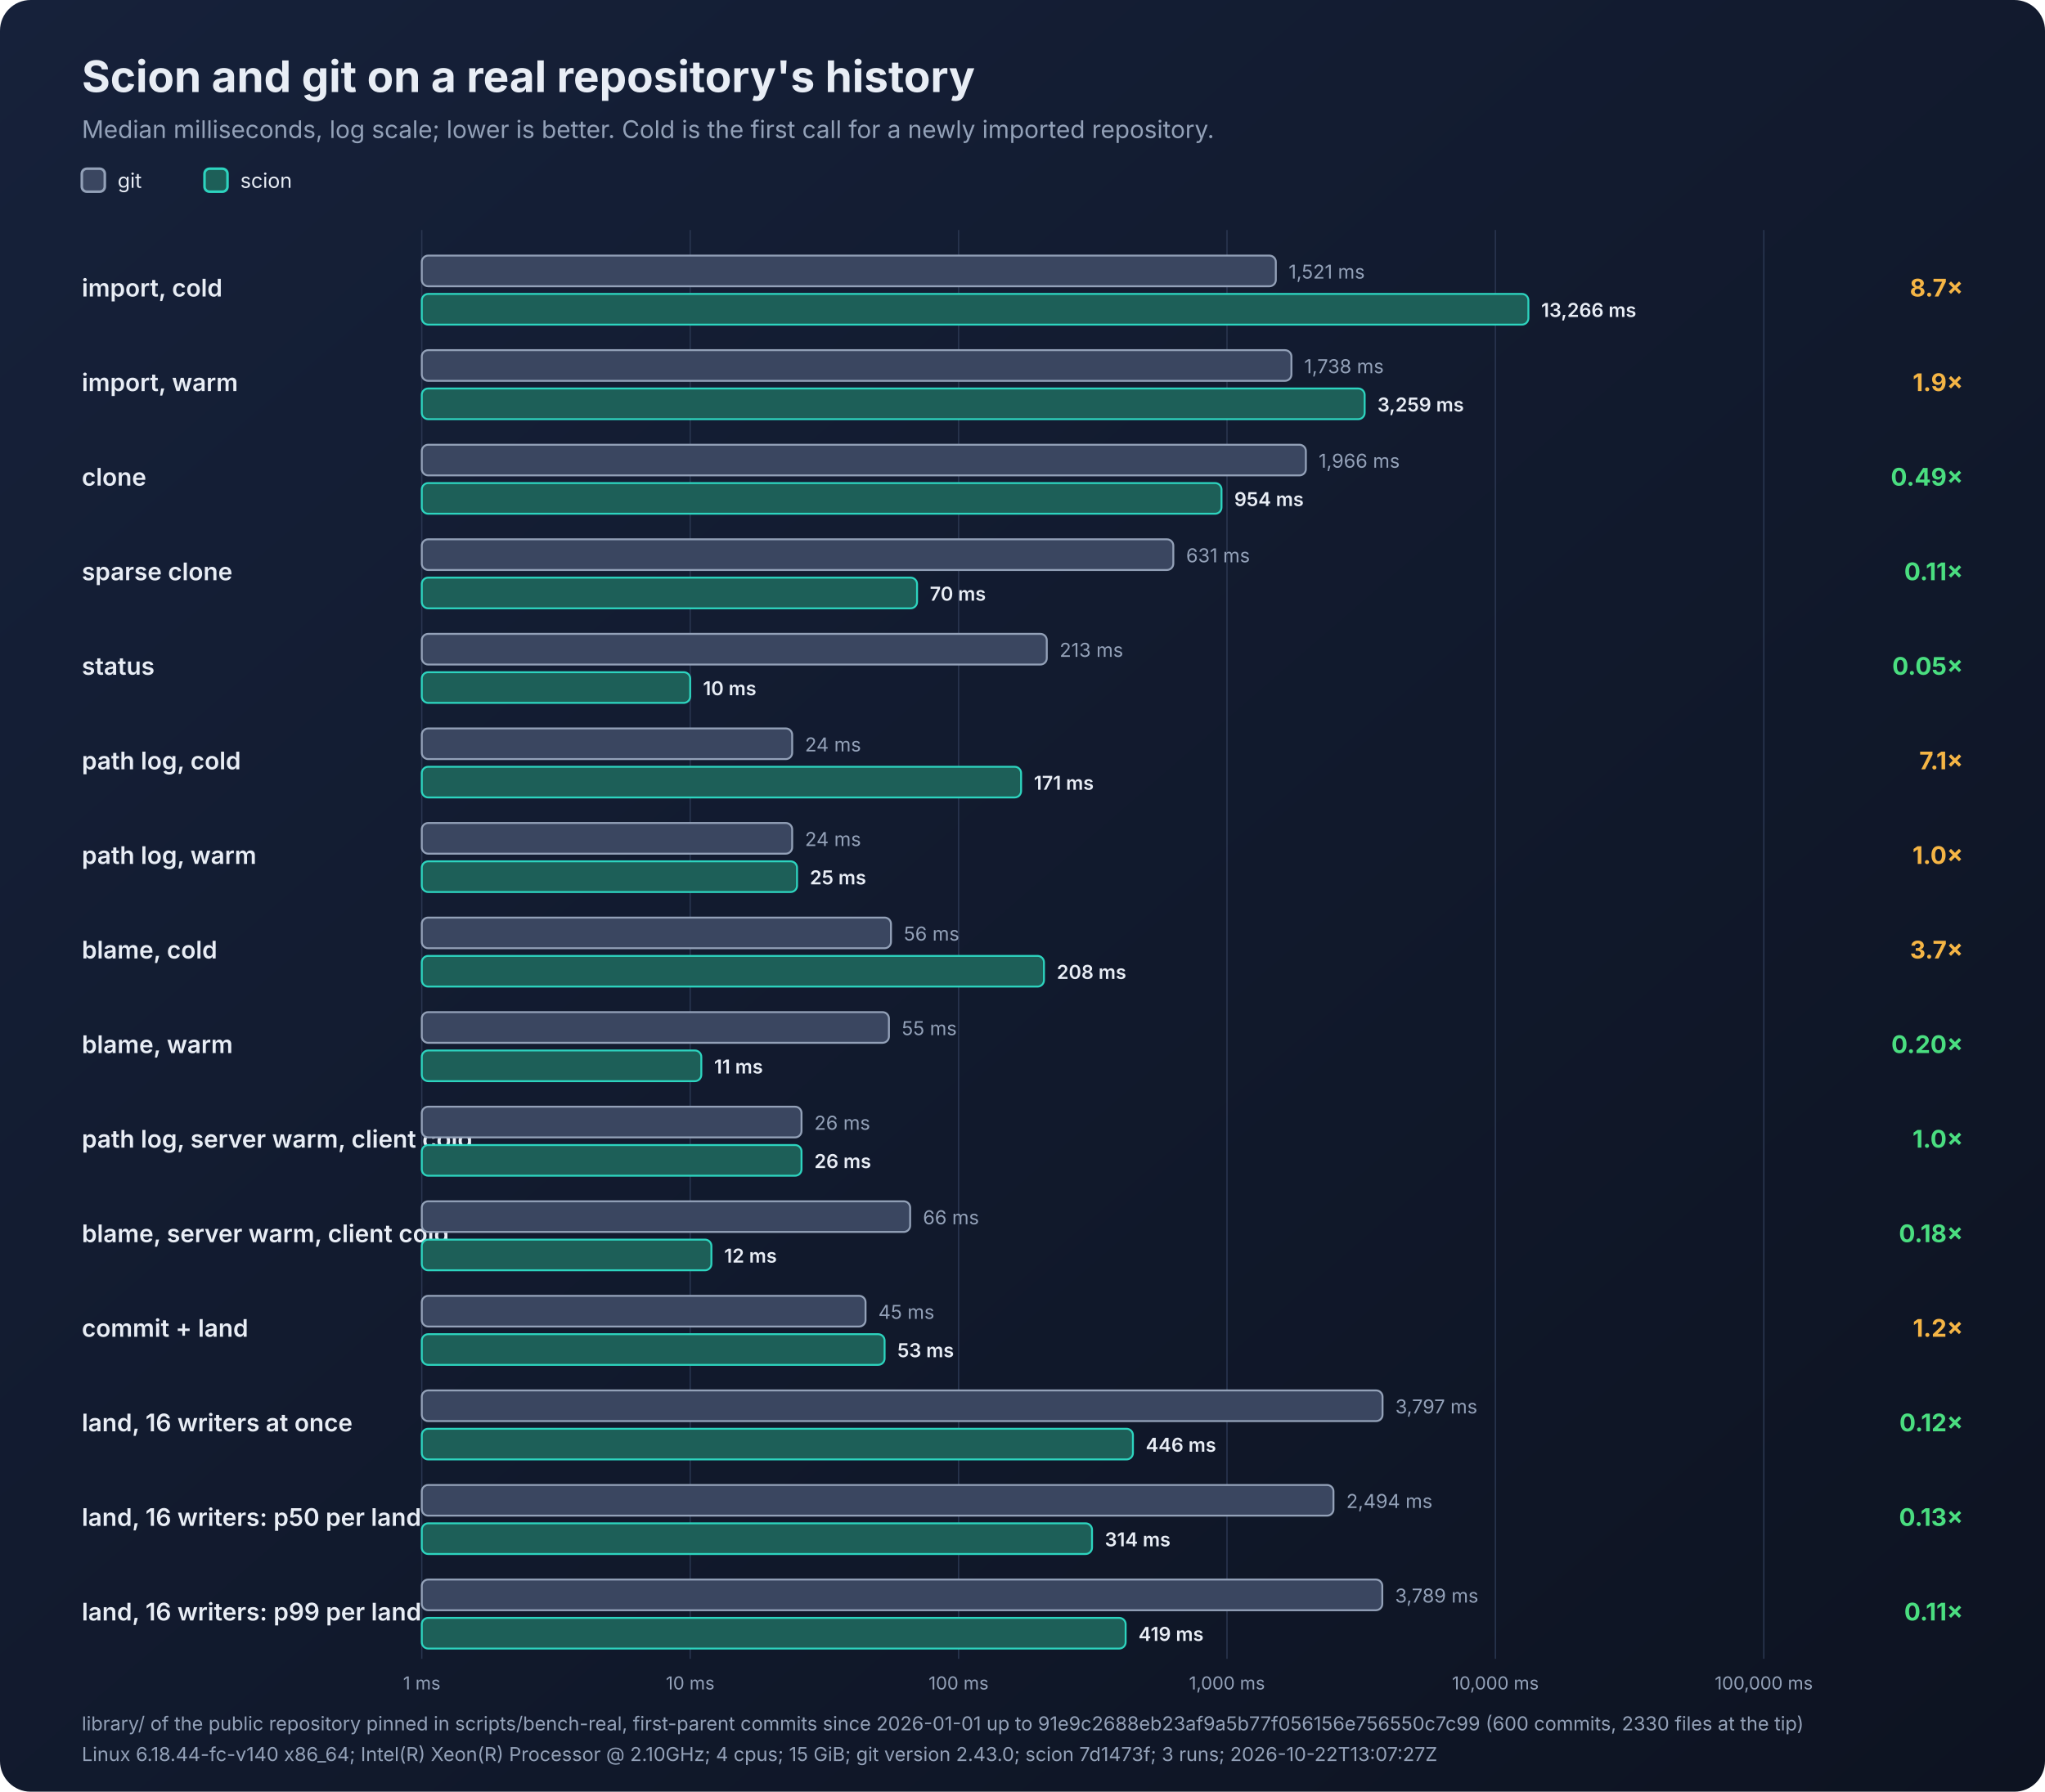
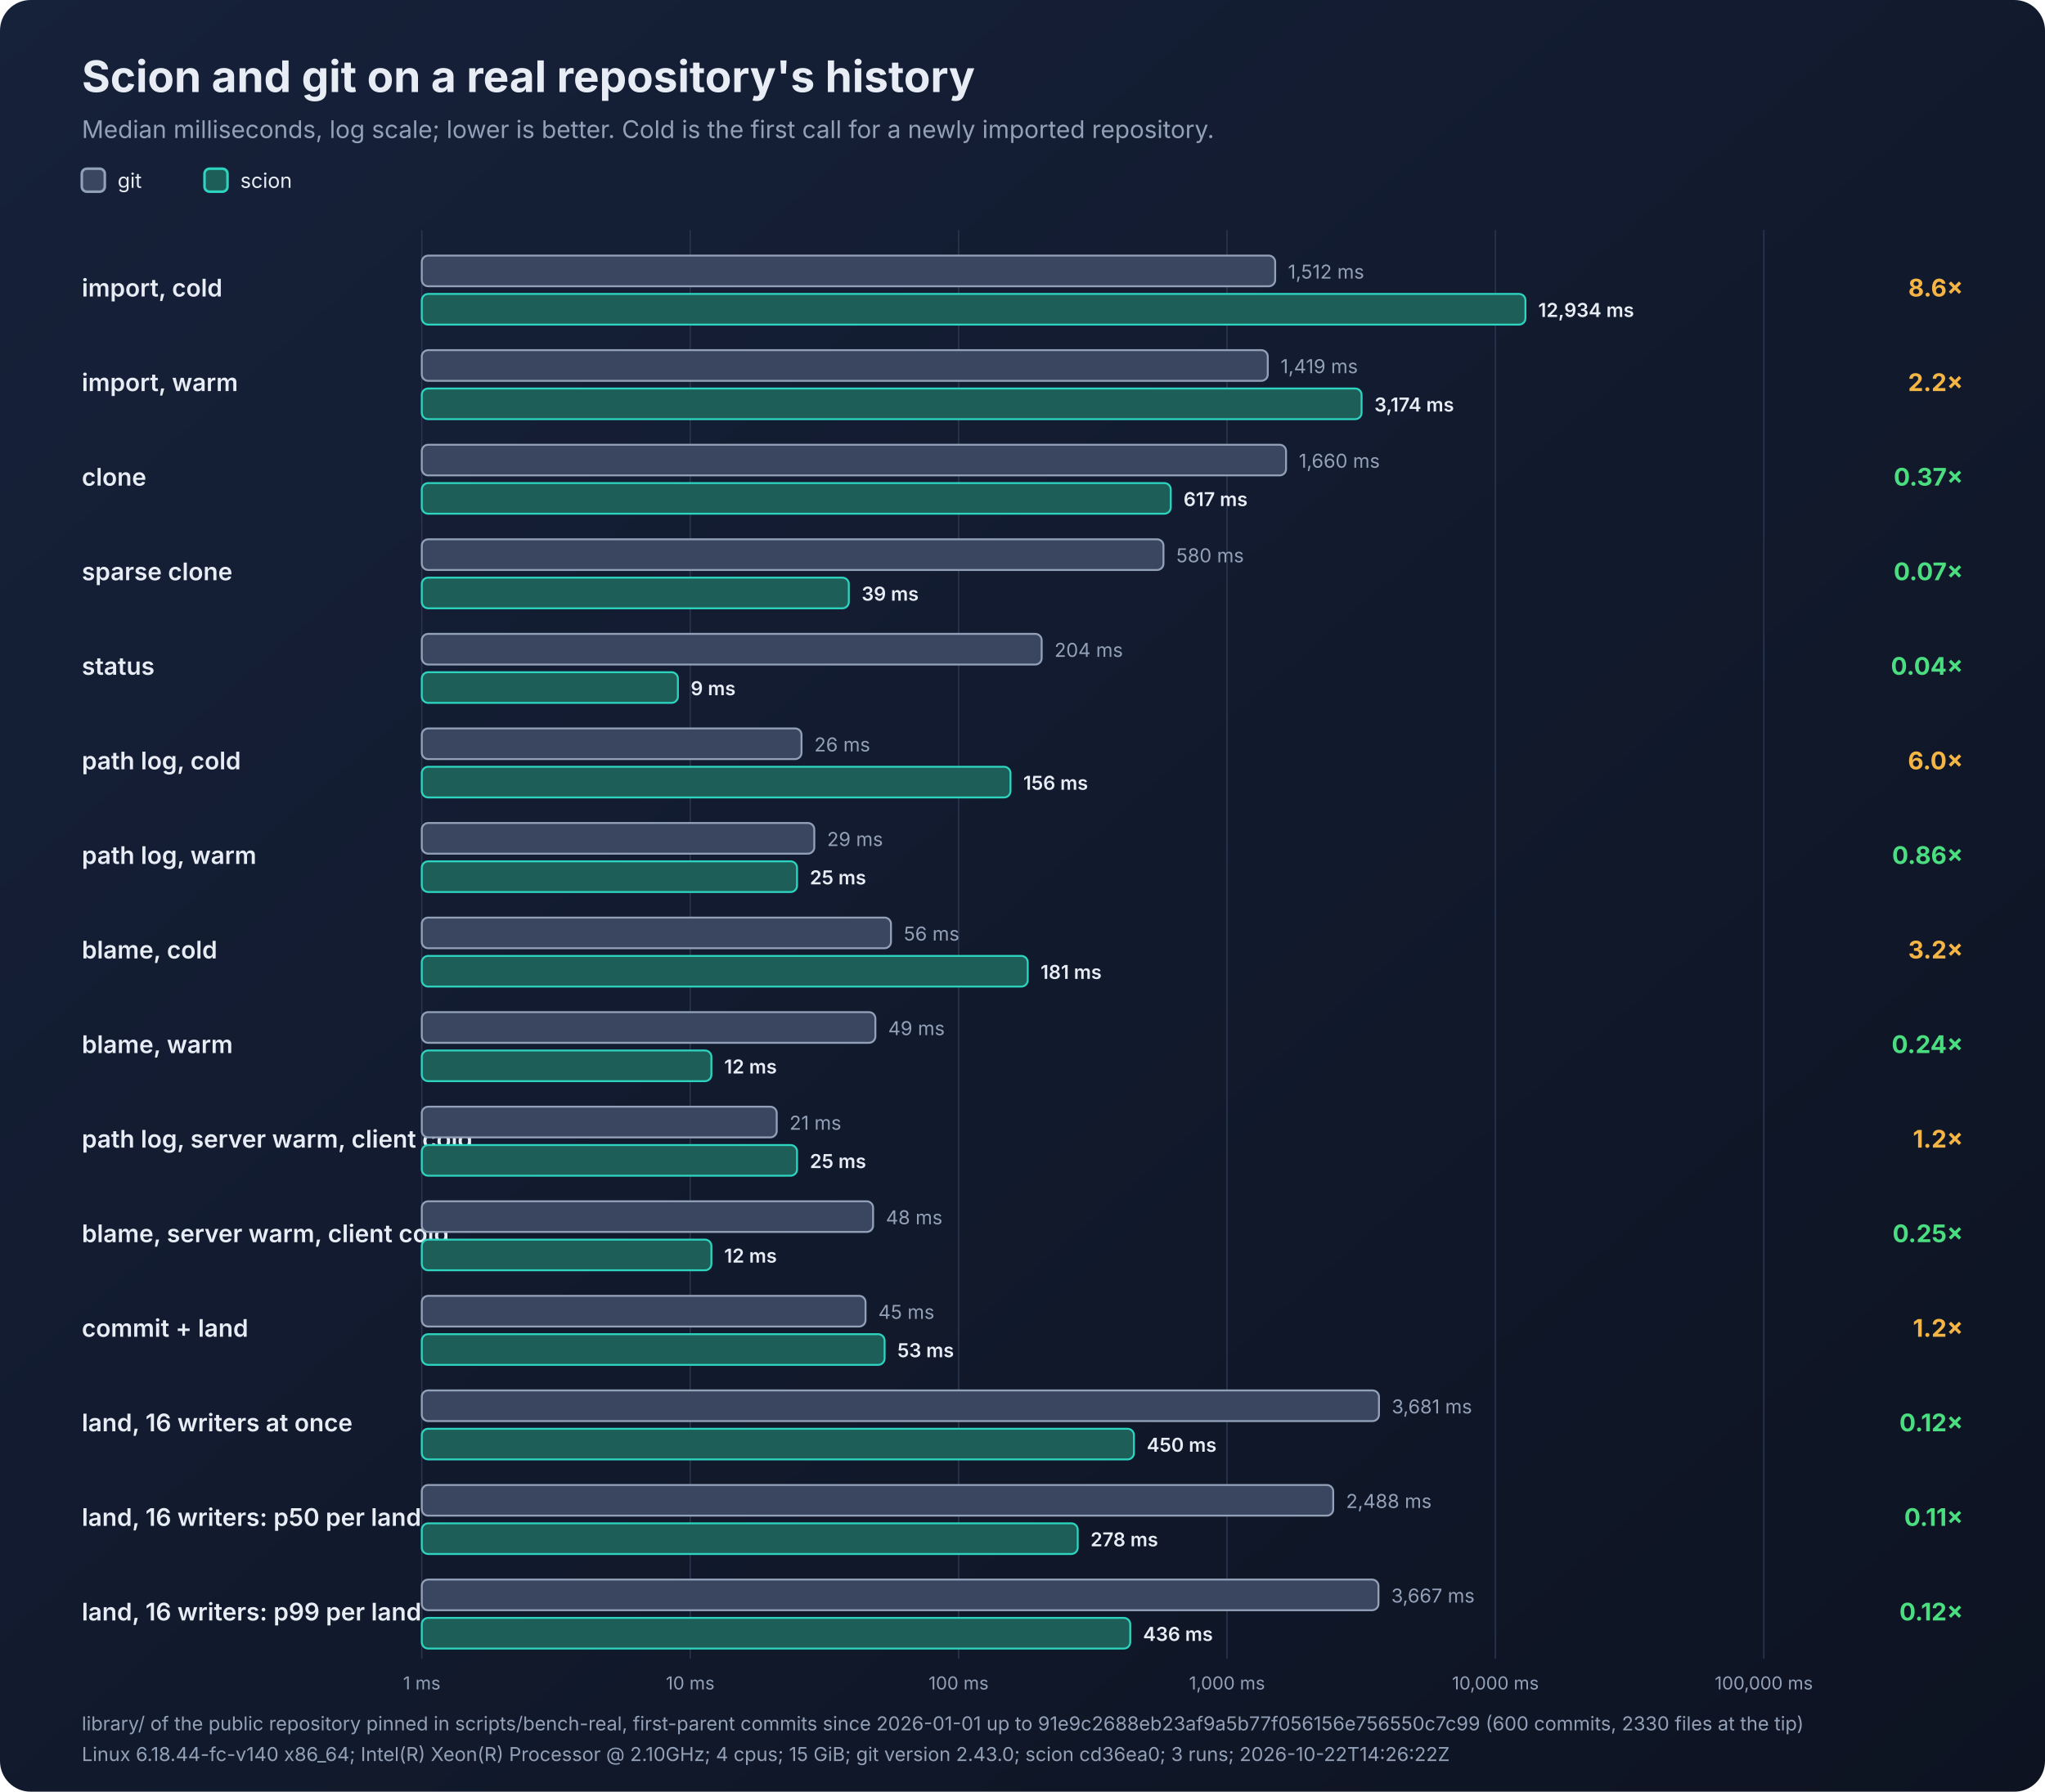
<svg xmlns="http://www.w3.org/2000/svg" width="1600" height="1402" viewBox="0 0 1600 1402" role="img" aria-label="Median times of Scion and git on a real repository's history">
  <defs>
    <marker id="a-teal" viewBox="0 0 10 10" refX="9" refY="5" markerWidth="7" markerHeight="7" orient="auto-start-reverse">
      <path d="M0,0 L10,5 L0,10 z" fill="#2dd4bf" />
    </marker>
    <marker id="a-amber" viewBox="0 0 10 10" refX="9" refY="5" markerWidth="7" markerHeight="7" orient="auto-start-reverse">
      <path d="M0,0 L10,5 L0,10 z" fill="#f5b545" />
    </marker>
    <marker id="a-violet" viewBox="0 0 10 10" refX="9" refY="5" markerWidth="7" markerHeight="7" orient="auto-start-reverse">
      <path d="M0,0 L10,5 L0,10 z" fill="#a78bfa" />
    </marker>
    <marker id="a-muted" viewBox="0 0 10 10" refX="9" refY="5" markerWidth="7" markerHeight="7" orient="auto-start-reverse">
      <path d="M0,0 L10,5 L0,10 z" fill="#93a1b8" />
    </marker>
    <linearGradient id="glow" x1="0" y1="0" x2="1" y2="1">
      <stop offset="0" stop-color="#16213a" />
      <stop offset="1" stop-color="#0d1321" />
    </linearGradient>
  </defs>
  <rect x="0" y="0" width="1600" height="1402" rx="24" fill="url(#glow)" />
  <text x="64" y="72" font-family="Inter, 'Segoe UI', -apple-system, BlinkMacSystemFont, Helvetica, Arial, sans-serif" font-size="34" fill="#e8edf5" font-weight="700" text-anchor="start">Scion and git on a real repository's history</text>
  <text x="64" y="108" font-family="Inter, 'Segoe UI', -apple-system, BlinkMacSystemFont, Helvetica, Arial, sans-serif" font-size="19" fill="#93a1b8" font-weight="400" text-anchor="start">Median milliseconds, log scale; lower is better. Cold is the first call for a newly imported repository.</text>
  <rect x="64" y="132" width="18" height="18" rx="4" fill="#3a4660" stroke="#93a1b8" stroke-width="2" />
  <text x="92" y="147" font-family="Inter, 'Segoe UI', -apple-system, BlinkMacSystemFont, Helvetica, Arial, sans-serif" font-size="16" fill="#e8edf5" font-weight="400" text-anchor="start">git</text>
  <rect x="160" y="132" width="18" height="18" rx="4" fill="#1d5f58" stroke="#2dd4bf" stroke-width="2" />
  <text x="188" y="147" font-family="Inter, 'Segoe UI', -apple-system, BlinkMacSystemFont, Helvetica, Arial, sans-serif" font-size="16" fill="#e8edf5" font-weight="400" text-anchor="start">scion</text>
  <line x1="330.0" y1="180" x2="330.0" y2="1298" stroke="#2a3650" stroke-width="1" />
  <text x="330.0" y="1322" font-family="Inter, 'Segoe UI', -apple-system, BlinkMacSystemFont, Helvetica, Arial, sans-serif" font-size="14" fill="#93a1b8" font-weight="400" text-anchor="middle">1 ms</text>
  <line x1="540.0" y1="180" x2="540.0" y2="1298" stroke="#2a3650" stroke-width="1" />
  <text x="540.0" y="1322" font-family="Inter, 'Segoe UI', -apple-system, BlinkMacSystemFont, Helvetica, Arial, sans-serif" font-size="14" fill="#93a1b8" font-weight="400" text-anchor="middle">10 ms</text>
  <line x1="750.0" y1="180" x2="750.0" y2="1298" stroke="#2a3650" stroke-width="1" />
  <text x="750.0" y="1322" font-family="Inter, 'Segoe UI', -apple-system, BlinkMacSystemFont, Helvetica, Arial, sans-serif" font-size="14" fill="#93a1b8" font-weight="400" text-anchor="middle">100 ms</text>
  <line x1="960.0" y1="180" x2="960.0" y2="1298" stroke="#2a3650" stroke-width="1" />
  <text x="960.0" y="1322" font-family="Inter, 'Segoe UI', -apple-system, BlinkMacSystemFont, Helvetica, Arial, sans-serif" font-size="14" fill="#93a1b8" font-weight="400" text-anchor="middle">1,000 ms</text>
  <line x1="1170.0" y1="180" x2="1170.0" y2="1298" stroke="#2a3650" stroke-width="1" />
  <text x="1170.0" y="1322" font-family="Inter, 'Segoe UI', -apple-system, BlinkMacSystemFont, Helvetica, Arial, sans-serif" font-size="14" fill="#93a1b8" font-weight="400" text-anchor="middle">10,000 ms</text>
  <line x1="1380.0" y1="180" x2="1380.0" y2="1298" stroke="#2a3650" stroke-width="1" />
  <text x="1380.0" y="1322" font-family="Inter, 'Segoe UI', -apple-system, BlinkMacSystemFont, Helvetica, Arial, sans-serif" font-size="14" fill="#93a1b8" font-weight="400" text-anchor="middle">100,000 ms</text>
  <text x="64" y="232" font-family="Inter, 'Segoe UI', -apple-system, BlinkMacSystemFont, Helvetica, Arial, sans-serif" font-size="19" fill="#e8edf5" font-weight="600" text-anchor="start">import, cold</text>
-   <rect x="330" y="200" width="668.2" height="24" rx="5" fill="#3a4660" stroke="#93a1b8" stroke-width="1.5" />
-   <text x="1008.2" y="218" font-family="Inter, 'Segoe UI', -apple-system, BlinkMacSystemFont, Helvetica, Arial, sans-serif" font-size="15" fill="#93a1b8" font-weight="400" text-anchor="start">1,521 ms</text>
-   <rect x="330" y="230" width="865.8" height="24" rx="5" fill="#1d5f58" stroke="#2dd4bf" stroke-width="1.5" />
-   <text x="1205.8" y="248" font-family="Inter, 'Segoe UI', -apple-system, BlinkMacSystemFont, Helvetica, Arial, sans-serif" font-size="15" fill="#e8edf5" font-weight="600" text-anchor="start">13,266 ms</text>
-   <text x="1536" y="232" font-family="Inter, 'Segoe UI', -apple-system, BlinkMacSystemFont, Helvetica, Arial, sans-serif" font-size="19" fill="#f5b545" font-weight="700" text-anchor="end">8.7×</text>
+   <rect x="330" y="200" width="667.7" height="24" rx="5" fill="#3a4660" stroke="#93a1b8" stroke-width="1.5" />
+   <text x="1007.7" y="218" font-family="Inter, 'Segoe UI', -apple-system, BlinkMacSystemFont, Helvetica, Arial, sans-serif" font-size="15" fill="#93a1b8" font-weight="400" text-anchor="start">1,512 ms</text>
+   <rect x="330" y="230" width="863.5" height="24" rx="5" fill="#1d5f58" stroke="#2dd4bf" stroke-width="1.5" />
+   <text x="1203.5" y="248" font-family="Inter, 'Segoe UI', -apple-system, BlinkMacSystemFont, Helvetica, Arial, sans-serif" font-size="15" fill="#e8edf5" font-weight="600" text-anchor="start">12,934 ms</text>
+   <text x="1536" y="232" font-family="Inter, 'Segoe UI', -apple-system, BlinkMacSystemFont, Helvetica, Arial, sans-serif" font-size="19" fill="#f5b545" font-weight="700" text-anchor="end">8.6×</text>
  <text x="64" y="306" font-family="Inter, 'Segoe UI', -apple-system, BlinkMacSystemFont, Helvetica, Arial, sans-serif" font-size="19" fill="#e8edf5" font-weight="600" text-anchor="start">import, warm</text>
-   <rect x="330" y="274" width="680.4" height="24" rx="5" fill="#3a4660" stroke="#93a1b8" stroke-width="1.5" />
-   <text x="1020.4" y="292" font-family="Inter, 'Segoe UI', -apple-system, BlinkMacSystemFont, Helvetica, Arial, sans-serif" font-size="15" fill="#93a1b8" font-weight="400" text-anchor="start">1,738 ms</text>
-   <rect x="330" y="304" width="737.7" height="24" rx="5" fill="#1d5f58" stroke="#2dd4bf" stroke-width="1.5" />
-   <text x="1077.7" y="322" font-family="Inter, 'Segoe UI', -apple-system, BlinkMacSystemFont, Helvetica, Arial, sans-serif" font-size="15" fill="#e8edf5" font-weight="600" text-anchor="start">3,259 ms</text>
-   <text x="1536" y="306" font-family="Inter, 'Segoe UI', -apple-system, BlinkMacSystemFont, Helvetica, Arial, sans-serif" font-size="19" fill="#f5b545" font-weight="700" text-anchor="end">1.9×</text>
+   <rect x="330" y="274" width="661.9" height="24" rx="5" fill="#3a4660" stroke="#93a1b8" stroke-width="1.5" />
+   <text x="1001.9" y="292" font-family="Inter, 'Segoe UI', -apple-system, BlinkMacSystemFont, Helvetica, Arial, sans-serif" font-size="15" fill="#93a1b8" font-weight="400" text-anchor="start">1,419 ms</text>
+   <rect x="330" y="304" width="735.3" height="24" rx="5" fill="#1d5f58" stroke="#2dd4bf" stroke-width="1.5" />
+   <text x="1075.3" y="322" font-family="Inter, 'Segoe UI', -apple-system, BlinkMacSystemFont, Helvetica, Arial, sans-serif" font-size="15" fill="#e8edf5" font-weight="600" text-anchor="start">3,174 ms</text>
+   <text x="1536" y="306" font-family="Inter, 'Segoe UI', -apple-system, BlinkMacSystemFont, Helvetica, Arial, sans-serif" font-size="19" fill="#f5b545" font-weight="700" text-anchor="end">2.2×</text>
  <text x="64" y="380" font-family="Inter, 'Segoe UI', -apple-system, BlinkMacSystemFont, Helvetica, Arial, sans-serif" font-size="19" fill="#e8edf5" font-weight="600" text-anchor="start">clone</text>
-   <rect x="330" y="348" width="691.7" height="24" rx="5" fill="#3a4660" stroke="#93a1b8" stroke-width="1.5" />
-   <text x="1031.7" y="366" font-family="Inter, 'Segoe UI', -apple-system, BlinkMacSystemFont, Helvetica, Arial, sans-serif" font-size="15" fill="#93a1b8" font-weight="400" text-anchor="start">1,966 ms</text>
-   <rect x="330" y="378" width="625.7" height="24" rx="5" fill="#1d5f58" stroke="#2dd4bf" stroke-width="1.5" />
-   <text x="965.7" y="396" font-family="Inter, 'Segoe UI', -apple-system, BlinkMacSystemFont, Helvetica, Arial, sans-serif" font-size="15" fill="#e8edf5" font-weight="600" text-anchor="start">954 ms</text>
-   <text x="1536" y="380" font-family="Inter, 'Segoe UI', -apple-system, BlinkMacSystemFont, Helvetica, Arial, sans-serif" font-size="19" fill="#4ade80" font-weight="700" text-anchor="end">0.49×</text>
+   <rect x="330" y="348" width="676.2" height="24" rx="5" fill="#3a4660" stroke="#93a1b8" stroke-width="1.5" />
+   <text x="1016.2" y="366" font-family="Inter, 'Segoe UI', -apple-system, BlinkMacSystemFont, Helvetica, Arial, sans-serif" font-size="15" fill="#93a1b8" font-weight="400" text-anchor="start">1,660 ms</text>
+   <rect x="330" y="378" width="586.0" height="24" rx="5" fill="#1d5f58" stroke="#2dd4bf" stroke-width="1.5" />
+   <text x="926.0" y="396" font-family="Inter, 'Segoe UI', -apple-system, BlinkMacSystemFont, Helvetica, Arial, sans-serif" font-size="15" fill="#e8edf5" font-weight="600" text-anchor="start">617 ms</text>
+   <text x="1536" y="380" font-family="Inter, 'Segoe UI', -apple-system, BlinkMacSystemFont, Helvetica, Arial, sans-serif" font-size="19" fill="#4ade80" font-weight="700" text-anchor="end">0.37×</text>
  <text x="64" y="454" font-family="Inter, 'Segoe UI', -apple-system, BlinkMacSystemFont, Helvetica, Arial, sans-serif" font-size="19" fill="#e8edf5" font-weight="600" text-anchor="start">sparse clone</text>
-   <rect x="330" y="422" width="588.0" height="24" rx="5" fill="#3a4660" stroke="#93a1b8" stroke-width="1.5" />
-   <text x="928.0" y="440" font-family="Inter, 'Segoe UI', -apple-system, BlinkMacSystemFont, Helvetica, Arial, sans-serif" font-size="15" fill="#93a1b8" font-weight="400" text-anchor="start">631 ms</text>
-   <rect x="330" y="452" width="387.5" height="24" rx="5" fill="#1d5f58" stroke="#2dd4bf" stroke-width="1.5" />
-   <text x="727.5" y="470" font-family="Inter, 'Segoe UI', -apple-system, BlinkMacSystemFont, Helvetica, Arial, sans-serif" font-size="15" fill="#e8edf5" font-weight="600" text-anchor="start">70 ms</text>
-   <text x="1536" y="454" font-family="Inter, 'Segoe UI', -apple-system, BlinkMacSystemFont, Helvetica, Arial, sans-serif" font-size="19" fill="#4ade80" font-weight="700" text-anchor="end">0.11×</text>
+   <rect x="330" y="422" width="580.3" height="24" rx="5" fill="#3a4660" stroke="#93a1b8" stroke-width="1.5" />
+   <text x="920.3" y="440" font-family="Inter, 'Segoe UI', -apple-system, BlinkMacSystemFont, Helvetica, Arial, sans-serif" font-size="15" fill="#93a1b8" font-weight="400" text-anchor="start">580 ms</text>
+   <rect x="330" y="452" width="334.1" height="24" rx="5" fill="#1d5f58" stroke="#2dd4bf" stroke-width="1.5" />
+   <text x="674.1" y="470" font-family="Inter, 'Segoe UI', -apple-system, BlinkMacSystemFont, Helvetica, Arial, sans-serif" font-size="15" fill="#e8edf5" font-weight="600" text-anchor="start">39 ms</text>
+   <text x="1536" y="454" font-family="Inter, 'Segoe UI', -apple-system, BlinkMacSystemFont, Helvetica, Arial, sans-serif" font-size="19" fill="#4ade80" font-weight="700" text-anchor="end">0.07×</text>
  <text x="64" y="528" font-family="Inter, 'Segoe UI', -apple-system, BlinkMacSystemFont, Helvetica, Arial, sans-serif" font-size="19" fill="#e8edf5" font-weight="600" text-anchor="start">status</text>
-   <rect x="330" y="496" width="489.0" height="24" rx="5" fill="#3a4660" stroke="#93a1b8" stroke-width="1.5" />
-   <text x="829.0" y="514" font-family="Inter, 'Segoe UI', -apple-system, BlinkMacSystemFont, Helvetica, Arial, sans-serif" font-size="15" fill="#93a1b8" font-weight="400" text-anchor="start">213 ms</text>
-   <rect x="330" y="526" width="210.0" height="24" rx="5" fill="#1d5f58" stroke="#2dd4bf" stroke-width="1.5" />
-   <text x="550.0" y="544" font-family="Inter, 'Segoe UI', -apple-system, BlinkMacSystemFont, Helvetica, Arial, sans-serif" font-size="15" fill="#e8edf5" font-weight="600" text-anchor="start">10 ms</text>
-   <text x="1536" y="528" font-family="Inter, 'Segoe UI', -apple-system, BlinkMacSystemFont, Helvetica, Arial, sans-serif" font-size="19" fill="#4ade80" font-weight="700" text-anchor="end">0.05×</text>
+   <rect x="330" y="496" width="485.0" height="24" rx="5" fill="#3a4660" stroke="#93a1b8" stroke-width="1.5" />
+   <text x="825.0" y="514" font-family="Inter, 'Segoe UI', -apple-system, BlinkMacSystemFont, Helvetica, Arial, sans-serif" font-size="15" fill="#93a1b8" font-weight="400" text-anchor="start">204 ms</text>
+   <rect x="330" y="526" width="200.4" height="24" rx="5" fill="#1d5f58" stroke="#2dd4bf" stroke-width="1.5" />
+   <text x="540.4" y="544" font-family="Inter, 'Segoe UI', -apple-system, BlinkMacSystemFont, Helvetica, Arial, sans-serif" font-size="15" fill="#e8edf5" font-weight="600" text-anchor="start">9 ms</text>
+   <text x="1536" y="528" font-family="Inter, 'Segoe UI', -apple-system, BlinkMacSystemFont, Helvetica, Arial, sans-serif" font-size="19" fill="#4ade80" font-weight="700" text-anchor="end">0.04×</text>
  <text x="64" y="602" font-family="Inter, 'Segoe UI', -apple-system, BlinkMacSystemFont, Helvetica, Arial, sans-serif" font-size="19" fill="#e8edf5" font-weight="600" text-anchor="start">path log, cold</text>
-   <rect x="330" y="570" width="289.8" height="24" rx="5" fill="#3a4660" stroke="#93a1b8" stroke-width="1.5" />
-   <text x="629.8" y="588" font-family="Inter, 'Segoe UI', -apple-system, BlinkMacSystemFont, Helvetica, Arial, sans-serif" font-size="15" fill="#93a1b8" font-weight="400" text-anchor="start">24 ms</text>
-   <rect x="330" y="600" width="468.9" height="24" rx="5" fill="#1d5f58" stroke="#2dd4bf" stroke-width="1.5" />
-   <text x="808.9" y="618" font-family="Inter, 'Segoe UI', -apple-system, BlinkMacSystemFont, Helvetica, Arial, sans-serif" font-size="15" fill="#e8edf5" font-weight="600" text-anchor="start">171 ms</text>
-   <text x="1536" y="602" font-family="Inter, 'Segoe UI', -apple-system, BlinkMacSystemFont, Helvetica, Arial, sans-serif" font-size="19" fill="#f5b545" font-weight="700" text-anchor="end">7.1×</text>
+   <rect x="330" y="570" width="297.1" height="24" rx="5" fill="#3a4660" stroke="#93a1b8" stroke-width="1.5" />
+   <text x="637.1" y="588" font-family="Inter, 'Segoe UI', -apple-system, BlinkMacSystemFont, Helvetica, Arial, sans-serif" font-size="15" fill="#93a1b8" font-weight="400" text-anchor="start">26 ms</text>
+   <rect x="330" y="600" width="460.6" height="24" rx="5" fill="#1d5f58" stroke="#2dd4bf" stroke-width="1.5" />
+   <text x="800.6" y="618" font-family="Inter, 'Segoe UI', -apple-system, BlinkMacSystemFont, Helvetica, Arial, sans-serif" font-size="15" fill="#e8edf5" font-weight="600" text-anchor="start">156 ms</text>
+   <text x="1536" y="602" font-family="Inter, 'Segoe UI', -apple-system, BlinkMacSystemFont, Helvetica, Arial, sans-serif" font-size="19" fill="#f5b545" font-weight="700" text-anchor="end">6.0×</text>
  <text x="64" y="676" font-family="Inter, 'Segoe UI', -apple-system, BlinkMacSystemFont, Helvetica, Arial, sans-serif" font-size="19" fill="#e8edf5" font-weight="600" text-anchor="start">path log, warm</text>
-   <rect x="330" y="644" width="289.8" height="24" rx="5" fill="#3a4660" stroke="#93a1b8" stroke-width="1.5" />
-   <text x="629.8" y="662" font-family="Inter, 'Segoe UI', -apple-system, BlinkMacSystemFont, Helvetica, Arial, sans-serif" font-size="15" fill="#93a1b8" font-weight="400" text-anchor="start">24 ms</text>
+   <rect x="330" y="644" width="307.1" height="24" rx="5" fill="#3a4660" stroke="#93a1b8" stroke-width="1.5" />
+   <text x="647.1" y="662" font-family="Inter, 'Segoe UI', -apple-system, BlinkMacSystemFont, Helvetica, Arial, sans-serif" font-size="15" fill="#93a1b8" font-weight="400" text-anchor="start">29 ms</text>
  <rect x="330" y="674" width="293.6" height="24" rx="5" fill="#1d5f58" stroke="#2dd4bf" stroke-width="1.5" />
  <text x="633.6" y="692" font-family="Inter, 'Segoe UI', -apple-system, BlinkMacSystemFont, Helvetica, Arial, sans-serif" font-size="15" fill="#e8edf5" font-weight="600" text-anchor="start">25 ms</text>
-   <text x="1536" y="676" font-family="Inter, 'Segoe UI', -apple-system, BlinkMacSystemFont, Helvetica, Arial, sans-serif" font-size="19" fill="#f5b545" font-weight="700" text-anchor="end">1.0×</text>
+   <text x="1536" y="676" font-family="Inter, 'Segoe UI', -apple-system, BlinkMacSystemFont, Helvetica, Arial, sans-serif" font-size="19" fill="#4ade80" font-weight="700" text-anchor="end">0.86×</text>
  <text x="64" y="750" font-family="Inter, 'Segoe UI', -apple-system, BlinkMacSystemFont, Helvetica, Arial, sans-serif" font-size="19" fill="#e8edf5" font-weight="600" text-anchor="start">blame, cold</text>
  <rect x="330" y="718" width="367.1" height="24" rx="5" fill="#3a4660" stroke="#93a1b8" stroke-width="1.5" />
  <text x="707.1" y="736" font-family="Inter, 'Segoe UI', -apple-system, BlinkMacSystemFont, Helvetica, Arial, sans-serif" font-size="15" fill="#93a1b8" font-weight="400" text-anchor="start">56 ms</text>
-   <rect x="330" y="748" width="486.8" height="24" rx="5" fill="#1d5f58" stroke="#2dd4bf" stroke-width="1.5" />
-   <text x="826.8" y="766" font-family="Inter, 'Segoe UI', -apple-system, BlinkMacSystemFont, Helvetica, Arial, sans-serif" font-size="15" fill="#e8edf5" font-weight="600" text-anchor="start">208 ms</text>
-   <text x="1536" y="750" font-family="Inter, 'Segoe UI', -apple-system, BlinkMacSystemFont, Helvetica, Arial, sans-serif" font-size="19" fill="#f5b545" font-weight="700" text-anchor="end">3.7×</text>
+   <rect x="330" y="748" width="474.1" height="24" rx="5" fill="#1d5f58" stroke="#2dd4bf" stroke-width="1.5" />
+   <text x="814.1" y="766" font-family="Inter, 'Segoe UI', -apple-system, BlinkMacSystemFont, Helvetica, Arial, sans-serif" font-size="15" fill="#e8edf5" font-weight="600" text-anchor="start">181 ms</text>
+   <text x="1536" y="750" font-family="Inter, 'Segoe UI', -apple-system, BlinkMacSystemFont, Helvetica, Arial, sans-serif" font-size="19" fill="#f5b545" font-weight="700" text-anchor="end">3.2×</text>
  <text x="64" y="824" font-family="Inter, 'Segoe UI', -apple-system, BlinkMacSystemFont, Helvetica, Arial, sans-serif" font-size="19" fill="#e8edf5" font-weight="600" text-anchor="start">blame, warm</text>
-   <rect x="330" y="792" width="365.5" height="24" rx="5" fill="#3a4660" stroke="#93a1b8" stroke-width="1.5" />
-   <text x="705.5" y="810" font-family="Inter, 'Segoe UI', -apple-system, BlinkMacSystemFont, Helvetica, Arial, sans-serif" font-size="15" fill="#93a1b8" font-weight="400" text-anchor="start">55 ms</text>
-   <rect x="330" y="822" width="218.7" height="24" rx="5" fill="#1d5f58" stroke="#2dd4bf" stroke-width="1.5" />
-   <text x="558.7" y="840" font-family="Inter, 'Segoe UI', -apple-system, BlinkMacSystemFont, Helvetica, Arial, sans-serif" font-size="15" fill="#e8edf5" font-weight="600" text-anchor="start">11 ms</text>
-   <text x="1536" y="824" font-family="Inter, 'Segoe UI', -apple-system, BlinkMacSystemFont, Helvetica, Arial, sans-serif" font-size="19" fill="#4ade80" font-weight="700" text-anchor="end">0.20×</text>
+   <rect x="330" y="792" width="354.9" height="24" rx="5" fill="#3a4660" stroke="#93a1b8" stroke-width="1.5" />
+   <text x="694.9" y="810" font-family="Inter, 'Segoe UI', -apple-system, BlinkMacSystemFont, Helvetica, Arial, sans-serif" font-size="15" fill="#93a1b8" font-weight="400" text-anchor="start">49 ms</text>
+   <rect x="330" y="822" width="226.6" height="24" rx="5" fill="#1d5f58" stroke="#2dd4bf" stroke-width="1.5" />
+   <text x="566.6" y="840" font-family="Inter, 'Segoe UI', -apple-system, BlinkMacSystemFont, Helvetica, Arial, sans-serif" font-size="15" fill="#e8edf5" font-weight="600" text-anchor="start">12 ms</text>
+   <text x="1536" y="824" font-family="Inter, 'Segoe UI', -apple-system, BlinkMacSystemFont, Helvetica, Arial, sans-serif" font-size="19" fill="#4ade80" font-weight="700" text-anchor="end">0.24×</text>
  <text x="64" y="898" font-family="Inter, 'Segoe UI', -apple-system, BlinkMacSystemFont, Helvetica, Arial, sans-serif" font-size="19" fill="#e8edf5" font-weight="600" text-anchor="start">path log, server warm, client cold</text>
-   <rect x="330" y="866" width="297.1" height="24" rx="5" fill="#3a4660" stroke="#93a1b8" stroke-width="1.5" />
-   <text x="637.1" y="884" font-family="Inter, 'Segoe UI', -apple-system, BlinkMacSystemFont, Helvetica, Arial, sans-serif" font-size="15" fill="#93a1b8" font-weight="400" text-anchor="start">26 ms</text>
-   <rect x="330" y="896" width="297.1" height="24" rx="5" fill="#1d5f58" stroke="#2dd4bf" stroke-width="1.5" />
-   <text x="637.1" y="914" font-family="Inter, 'Segoe UI', -apple-system, BlinkMacSystemFont, Helvetica, Arial, sans-serif" font-size="15" fill="#e8edf5" font-weight="600" text-anchor="start">26 ms</text>
-   <text x="1536" y="898" font-family="Inter, 'Segoe UI', -apple-system, BlinkMacSystemFont, Helvetica, Arial, sans-serif" font-size="19" fill="#4ade80" font-weight="700" text-anchor="end">1.0×</text>
+   <rect x="330" y="866" width="277.7" height="24" rx="5" fill="#3a4660" stroke="#93a1b8" stroke-width="1.5" />
+   <text x="617.7" y="884" font-family="Inter, 'Segoe UI', -apple-system, BlinkMacSystemFont, Helvetica, Arial, sans-serif" font-size="15" fill="#93a1b8" font-weight="400" text-anchor="start">21 ms</text>
+   <rect x="330" y="896" width="293.6" height="24" rx="5" fill="#1d5f58" stroke="#2dd4bf" stroke-width="1.5" />
+   <text x="633.6" y="914" font-family="Inter, 'Segoe UI', -apple-system, BlinkMacSystemFont, Helvetica, Arial, sans-serif" font-size="15" fill="#e8edf5" font-weight="600" text-anchor="start">25 ms</text>
+   <text x="1536" y="898" font-family="Inter, 'Segoe UI', -apple-system, BlinkMacSystemFont, Helvetica, Arial, sans-serif" font-size="19" fill="#f5b545" font-weight="700" text-anchor="end">1.2×</text>
  <text x="64" y="972" font-family="Inter, 'Segoe UI', -apple-system, BlinkMacSystemFont, Helvetica, Arial, sans-serif" font-size="19" fill="#e8edf5" font-weight="600" text-anchor="start">blame, server warm, client cold</text>
-   <rect x="330" y="940" width="382.1" height="24" rx="5" fill="#3a4660" stroke="#93a1b8" stroke-width="1.5" />
-   <text x="722.1" y="958" font-family="Inter, 'Segoe UI', -apple-system, BlinkMacSystemFont, Helvetica, Arial, sans-serif" font-size="15" fill="#93a1b8" font-weight="400" text-anchor="start">66 ms</text>
+   <rect x="330" y="940" width="353.1" height="24" rx="5" fill="#3a4660" stroke="#93a1b8" stroke-width="1.5" />
+   <text x="693.1" y="958" font-family="Inter, 'Segoe UI', -apple-system, BlinkMacSystemFont, Helvetica, Arial, sans-serif" font-size="15" fill="#93a1b8" font-weight="400" text-anchor="start">48 ms</text>
  <rect x="330" y="970" width="226.6" height="24" rx="5" fill="#1d5f58" stroke="#2dd4bf" stroke-width="1.5" />
  <text x="566.6" y="988" font-family="Inter, 'Segoe UI', -apple-system, BlinkMacSystemFont, Helvetica, Arial, sans-serif" font-size="15" fill="#e8edf5" font-weight="600" text-anchor="start">12 ms</text>
-   <text x="1536" y="972" font-family="Inter, 'Segoe UI', -apple-system, BlinkMacSystemFont, Helvetica, Arial, sans-serif" font-size="19" fill="#4ade80" font-weight="700" text-anchor="end">0.18×</text>
+   <text x="1536" y="972" font-family="Inter, 'Segoe UI', -apple-system, BlinkMacSystemFont, Helvetica, Arial, sans-serif" font-size="19" fill="#4ade80" font-weight="700" text-anchor="end">0.25×</text>
  <text x="64" y="1046" font-family="Inter, 'Segoe UI', -apple-system, BlinkMacSystemFont, Helvetica, Arial, sans-serif" font-size="19" fill="#e8edf5" font-weight="600" text-anchor="start">commit + land</text>
  <rect x="330" y="1014" width="347.2" height="24" rx="5" fill="#3a4660" stroke="#93a1b8" stroke-width="1.5" />
  <text x="687.2" y="1032" font-family="Inter, 'Segoe UI', -apple-system, BlinkMacSystemFont, Helvetica, Arial, sans-serif" font-size="15" fill="#93a1b8" font-weight="400" text-anchor="start">45 ms</text>
  <rect x="330" y="1044" width="362.1" height="24" rx="5" fill="#1d5f58" stroke="#2dd4bf" stroke-width="1.5" />
  <text x="702.1" y="1062" font-family="Inter, 'Segoe UI', -apple-system, BlinkMacSystemFont, Helvetica, Arial, sans-serif" font-size="15" fill="#e8edf5" font-weight="600" text-anchor="start">53 ms</text>
  <text x="1536" y="1046" font-family="Inter, 'Segoe UI', -apple-system, BlinkMacSystemFont, Helvetica, Arial, sans-serif" font-size="19" fill="#f5b545" font-weight="700" text-anchor="end">1.2×</text>
  <text x="64" y="1120" font-family="Inter, 'Segoe UI', -apple-system, BlinkMacSystemFont, Helvetica, Arial, sans-serif" font-size="19" fill="#e8edf5" font-weight="600" text-anchor="start">land, 16 writers at once</text>
-   <rect x="330" y="1088" width="751.7" height="24" rx="5" fill="#3a4660" stroke="#93a1b8" stroke-width="1.5" />
-   <text x="1091.7" y="1106" font-family="Inter, 'Segoe UI', -apple-system, BlinkMacSystemFont, Helvetica, Arial, sans-serif" font-size="15" fill="#93a1b8" font-weight="400" text-anchor="start">3,797 ms</text>
-   <rect x="330" y="1118" width="556.4" height="24" rx="5" fill="#1d5f58" stroke="#2dd4bf" stroke-width="1.5" />
-   <text x="896.4" y="1136" font-family="Inter, 'Segoe UI', -apple-system, BlinkMacSystemFont, Helvetica, Arial, sans-serif" font-size="15" fill="#e8edf5" font-weight="600" text-anchor="start">446 ms</text>
+   <rect x="330" y="1088" width="748.9" height="24" rx="5" fill="#3a4660" stroke="#93a1b8" stroke-width="1.5" />
+   <text x="1088.9" y="1106" font-family="Inter, 'Segoe UI', -apple-system, BlinkMacSystemFont, Helvetica, Arial, sans-serif" font-size="15" fill="#93a1b8" font-weight="400" text-anchor="start">3,681 ms</text>
+   <rect x="330" y="1118" width="557.2" height="24" rx="5" fill="#1d5f58" stroke="#2dd4bf" stroke-width="1.5" />
+   <text x="897.2" y="1136" font-family="Inter, 'Segoe UI', -apple-system, BlinkMacSystemFont, Helvetica, Arial, sans-serif" font-size="15" fill="#e8edf5" font-weight="600" text-anchor="start">450 ms</text>
  <text x="1536" y="1120" font-family="Inter, 'Segoe UI', -apple-system, BlinkMacSystemFont, Helvetica, Arial, sans-serif" font-size="19" fill="#4ade80" font-weight="700" text-anchor="end">0.12×</text>
  <text x="64" y="1194" font-family="Inter, 'Segoe UI', -apple-system, BlinkMacSystemFont, Helvetica, Arial, sans-serif" font-size="19" fill="#e8edf5" font-weight="600" text-anchor="start">land, 16 writers: p50 per land</text>
-   <rect x="330" y="1162" width="713.3" height="24" rx="5" fill="#3a4660" stroke="#93a1b8" stroke-width="1.5" />
-   <text x="1053.3" y="1180" font-family="Inter, 'Segoe UI', -apple-system, BlinkMacSystemFont, Helvetica, Arial, sans-serif" font-size="15" fill="#93a1b8" font-weight="400" text-anchor="start">2,494 ms</text>
-   <rect x="330" y="1192" width="524.4" height="24" rx="5" fill="#1d5f58" stroke="#2dd4bf" stroke-width="1.5" />
-   <text x="864.4" y="1210" font-family="Inter, 'Segoe UI', -apple-system, BlinkMacSystemFont, Helvetica, Arial, sans-serif" font-size="15" fill="#e8edf5" font-weight="600" text-anchor="start">314 ms</text>
-   <text x="1536" y="1194" font-family="Inter, 'Segoe UI', -apple-system, BlinkMacSystemFont, Helvetica, Arial, sans-serif" font-size="19" fill="#4ade80" font-weight="700" text-anchor="end">0.13×</text>
+   <rect x="330" y="1162" width="713.1" height="24" rx="5" fill="#3a4660" stroke="#93a1b8" stroke-width="1.5" />
+   <text x="1053.1" y="1180" font-family="Inter, 'Segoe UI', -apple-system, BlinkMacSystemFont, Helvetica, Arial, sans-serif" font-size="15" fill="#93a1b8" font-weight="400" text-anchor="start">2,488 ms</text>
+   <rect x="330" y="1192" width="513.2" height="24" rx="5" fill="#1d5f58" stroke="#2dd4bf" stroke-width="1.5" />
+   <text x="853.2" y="1210" font-family="Inter, 'Segoe UI', -apple-system, BlinkMacSystemFont, Helvetica, Arial, sans-serif" font-size="15" fill="#e8edf5" font-weight="600" text-anchor="start">278 ms</text>
+   <text x="1536" y="1194" font-family="Inter, 'Segoe UI', -apple-system, BlinkMacSystemFont, Helvetica, Arial, sans-serif" font-size="19" fill="#4ade80" font-weight="700" text-anchor="end">0.11×</text>
  <text x="64" y="1268" font-family="Inter, 'Segoe UI', -apple-system, BlinkMacSystemFont, Helvetica, Arial, sans-serif" font-size="19" fill="#e8edf5" font-weight="600" text-anchor="start">land, 16 writers: p99 per land</text>
-   <rect x="330" y="1236" width="751.5" height="24" rx="5" fill="#3a4660" stroke="#93a1b8" stroke-width="1.5" />
-   <text x="1091.5" y="1254" font-family="Inter, 'Segoe UI', -apple-system, BlinkMacSystemFont, Helvetica, Arial, sans-serif" font-size="15" fill="#93a1b8" font-weight="400" text-anchor="start">3,789 ms</text>
-   <rect x="330" y="1266" width="550.7" height="24" rx="5" fill="#1d5f58" stroke="#2dd4bf" stroke-width="1.5" />
-   <text x="890.7" y="1284" font-family="Inter, 'Segoe UI', -apple-system, BlinkMacSystemFont, Helvetica, Arial, sans-serif" font-size="15" fill="#e8edf5" font-weight="600" text-anchor="start">419 ms</text>
-   <text x="1536" y="1268" font-family="Inter, 'Segoe UI', -apple-system, BlinkMacSystemFont, Helvetica, Arial, sans-serif" font-size="19" fill="#4ade80" font-weight="700" text-anchor="end">0.11×</text>
+   <rect x="330" y="1236" width="748.5" height="24" rx="5" fill="#3a4660" stroke="#93a1b8" stroke-width="1.5" />
+   <text x="1088.5" y="1254" font-family="Inter, 'Segoe UI', -apple-system, BlinkMacSystemFont, Helvetica, Arial, sans-serif" font-size="15" fill="#93a1b8" font-weight="400" text-anchor="start">3,667 ms</text>
+   <rect x="330" y="1266" width="554.3" height="24" rx="5" fill="#1d5f58" stroke="#2dd4bf" stroke-width="1.5" />
+   <text x="894.3" y="1284" font-family="Inter, 'Segoe UI', -apple-system, BlinkMacSystemFont, Helvetica, Arial, sans-serif" font-size="15" fill="#e8edf5" font-weight="600" text-anchor="start">436 ms</text>
+   <text x="1536" y="1268" font-family="Inter, 'Segoe UI', -apple-system, BlinkMacSystemFont, Helvetica, Arial, sans-serif" font-size="19" fill="#4ade80" font-weight="700" text-anchor="end">0.12×</text>
  <text x="64" y="1354" font-family="Inter, 'Segoe UI', -apple-system, BlinkMacSystemFont, Helvetica, Arial, sans-serif" font-size="15" fill="#93a1b8" font-weight="400" text-anchor="start">library/ of the public repository pinned in scripts/bench-real, first-parent commits since 2026-01-01 up to 91e9c2688eb23af9a5b77f056156e756550c7c99 (600 commits, 2330 files at the tip)</text>
-   <text x="64" y="1378" font-family="Inter, 'Segoe UI', -apple-system, BlinkMacSystemFont, Helvetica, Arial, sans-serif" font-size="15" fill="#93a1b8" font-weight="400" text-anchor="start">Linux 6.18.44-fc-v140 x86_64; Intel(R) Xeon(R) Processor @ 2.10GHz; 4 cpus; 15 GiB; git version 2.43.0; scion 7d1473f; 3 runs; 2026-10-22T13:07:27Z</text>
+   <text x="64" y="1378" font-family="Inter, 'Segoe UI', -apple-system, BlinkMacSystemFont, Helvetica, Arial, sans-serif" font-size="15" fill="#93a1b8" font-weight="400" text-anchor="start">Linux 6.18.44-fc-v140 x86_64; Intel(R) Xeon(R) Processor @ 2.10GHz; 4 cpus; 15 GiB; git version 2.43.0; scion cd36ea0; 3 runs; 2026-10-22T14:26:22Z</text>
</svg>
